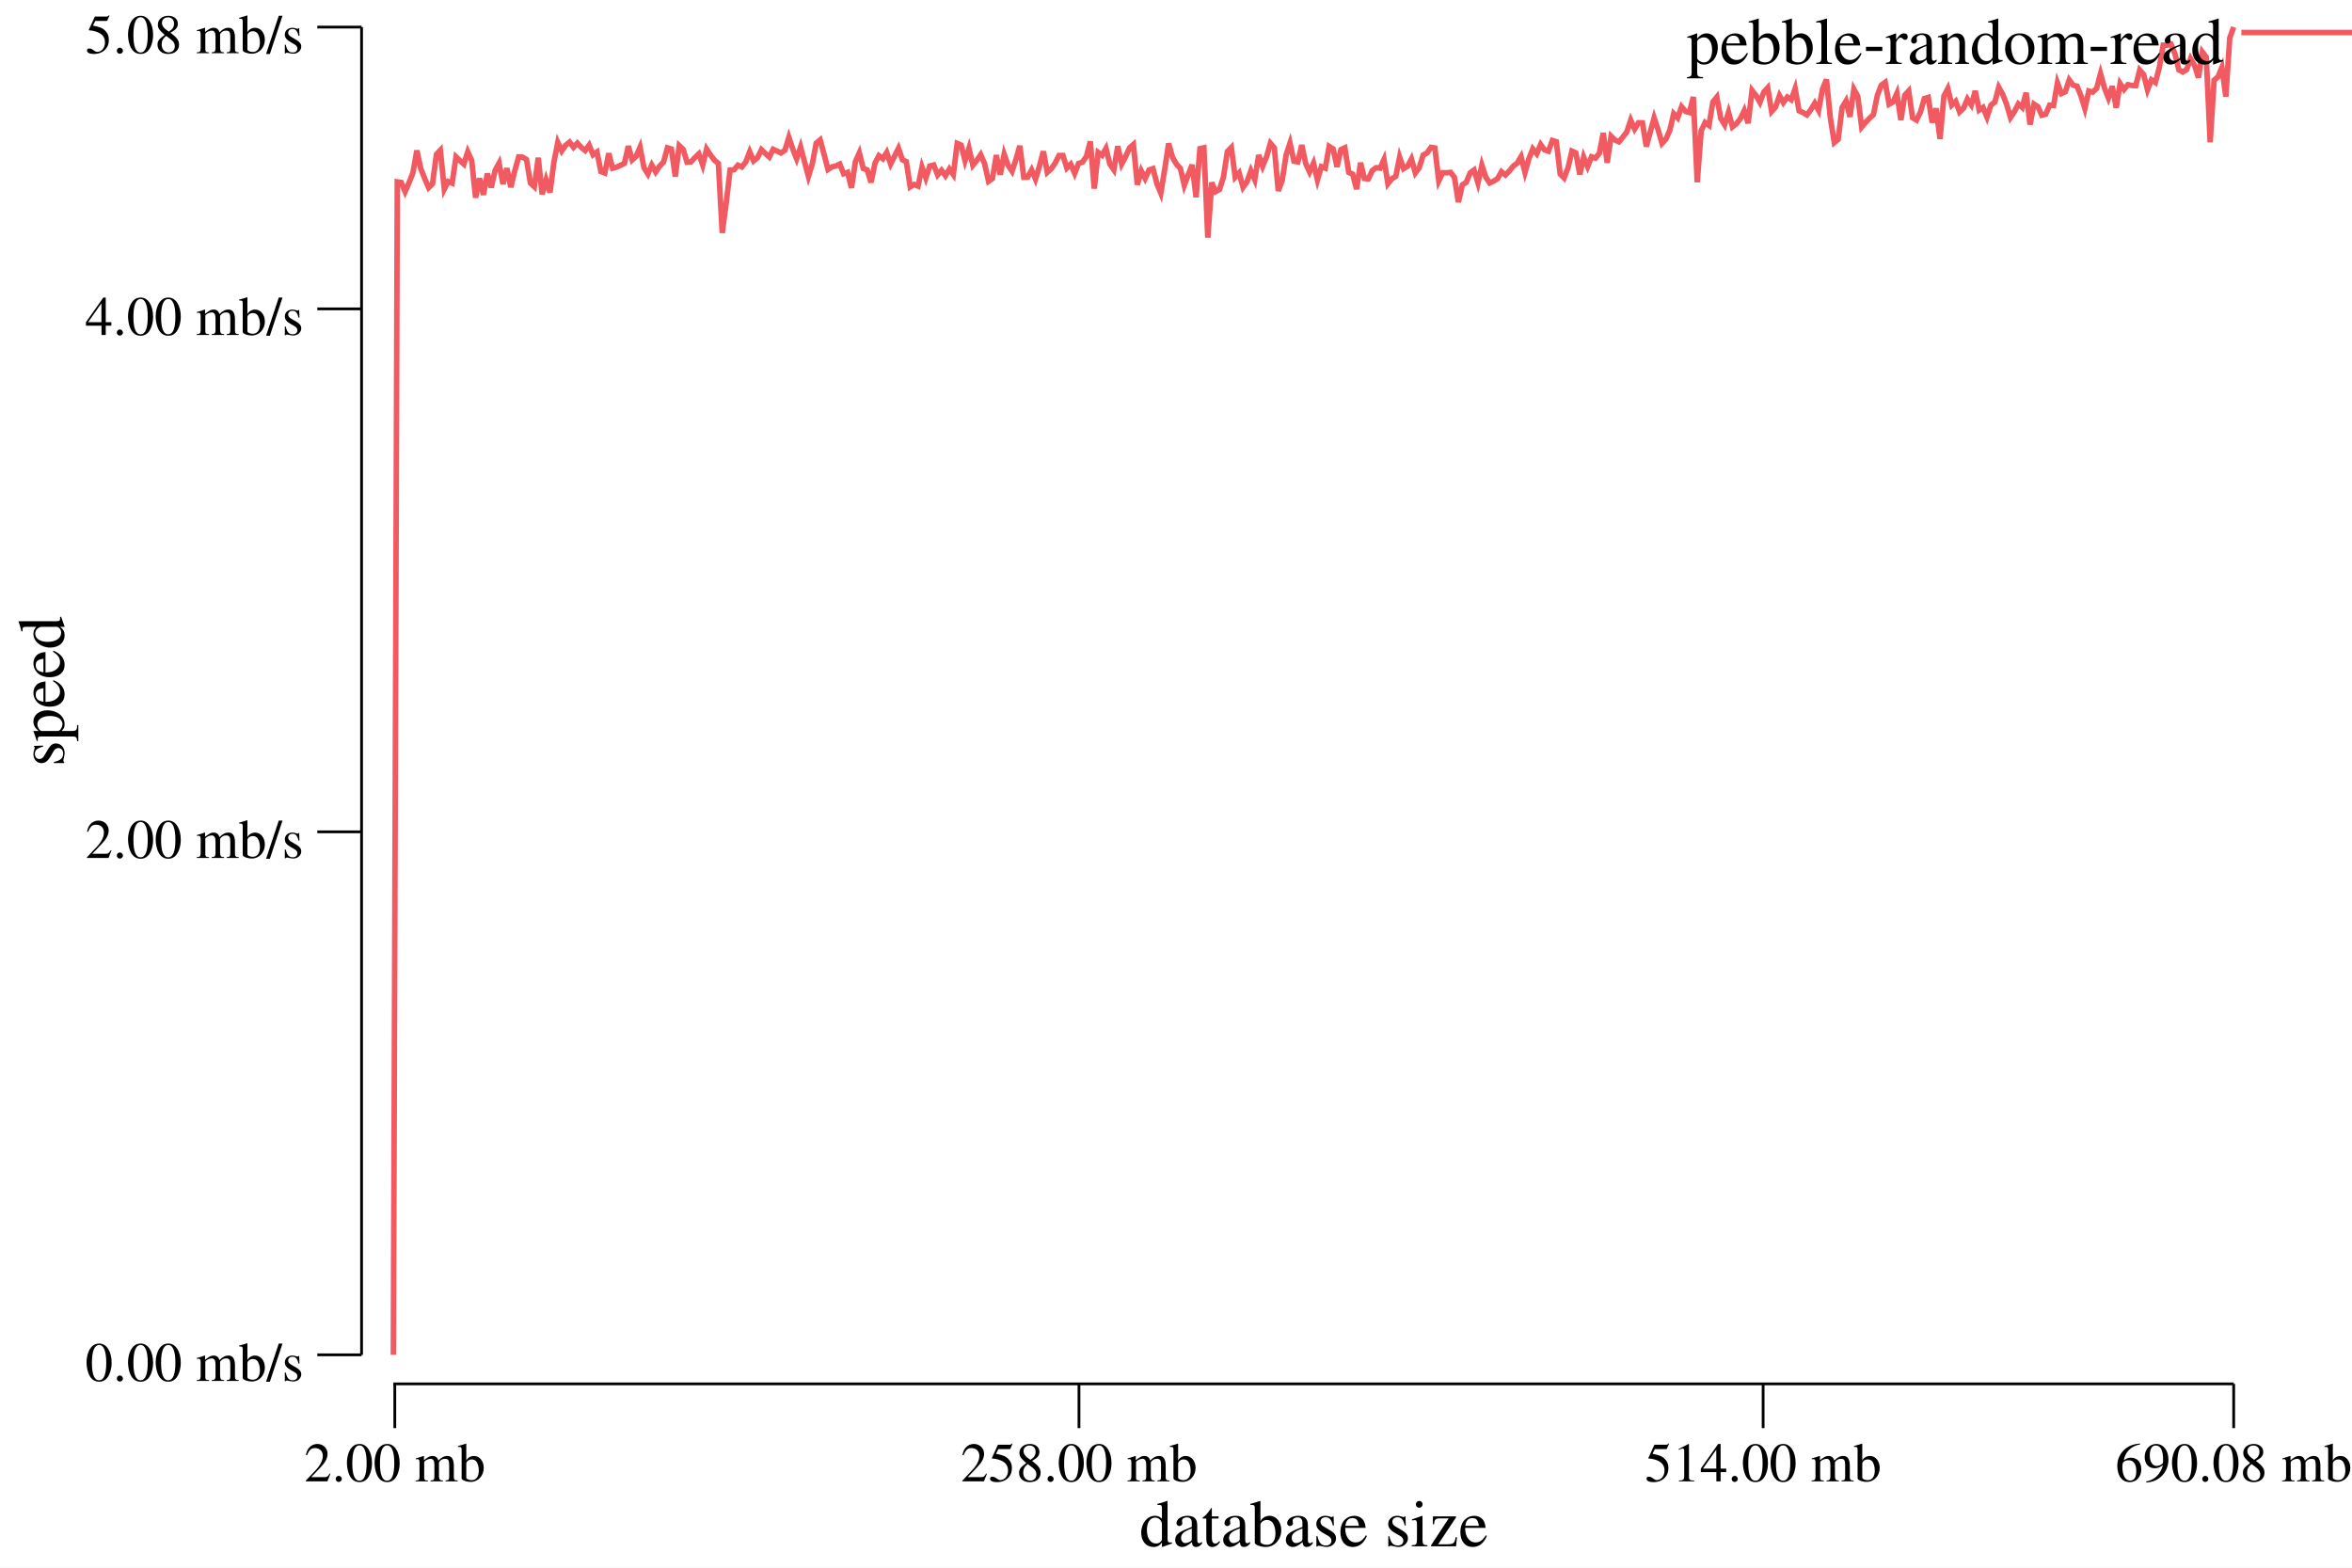
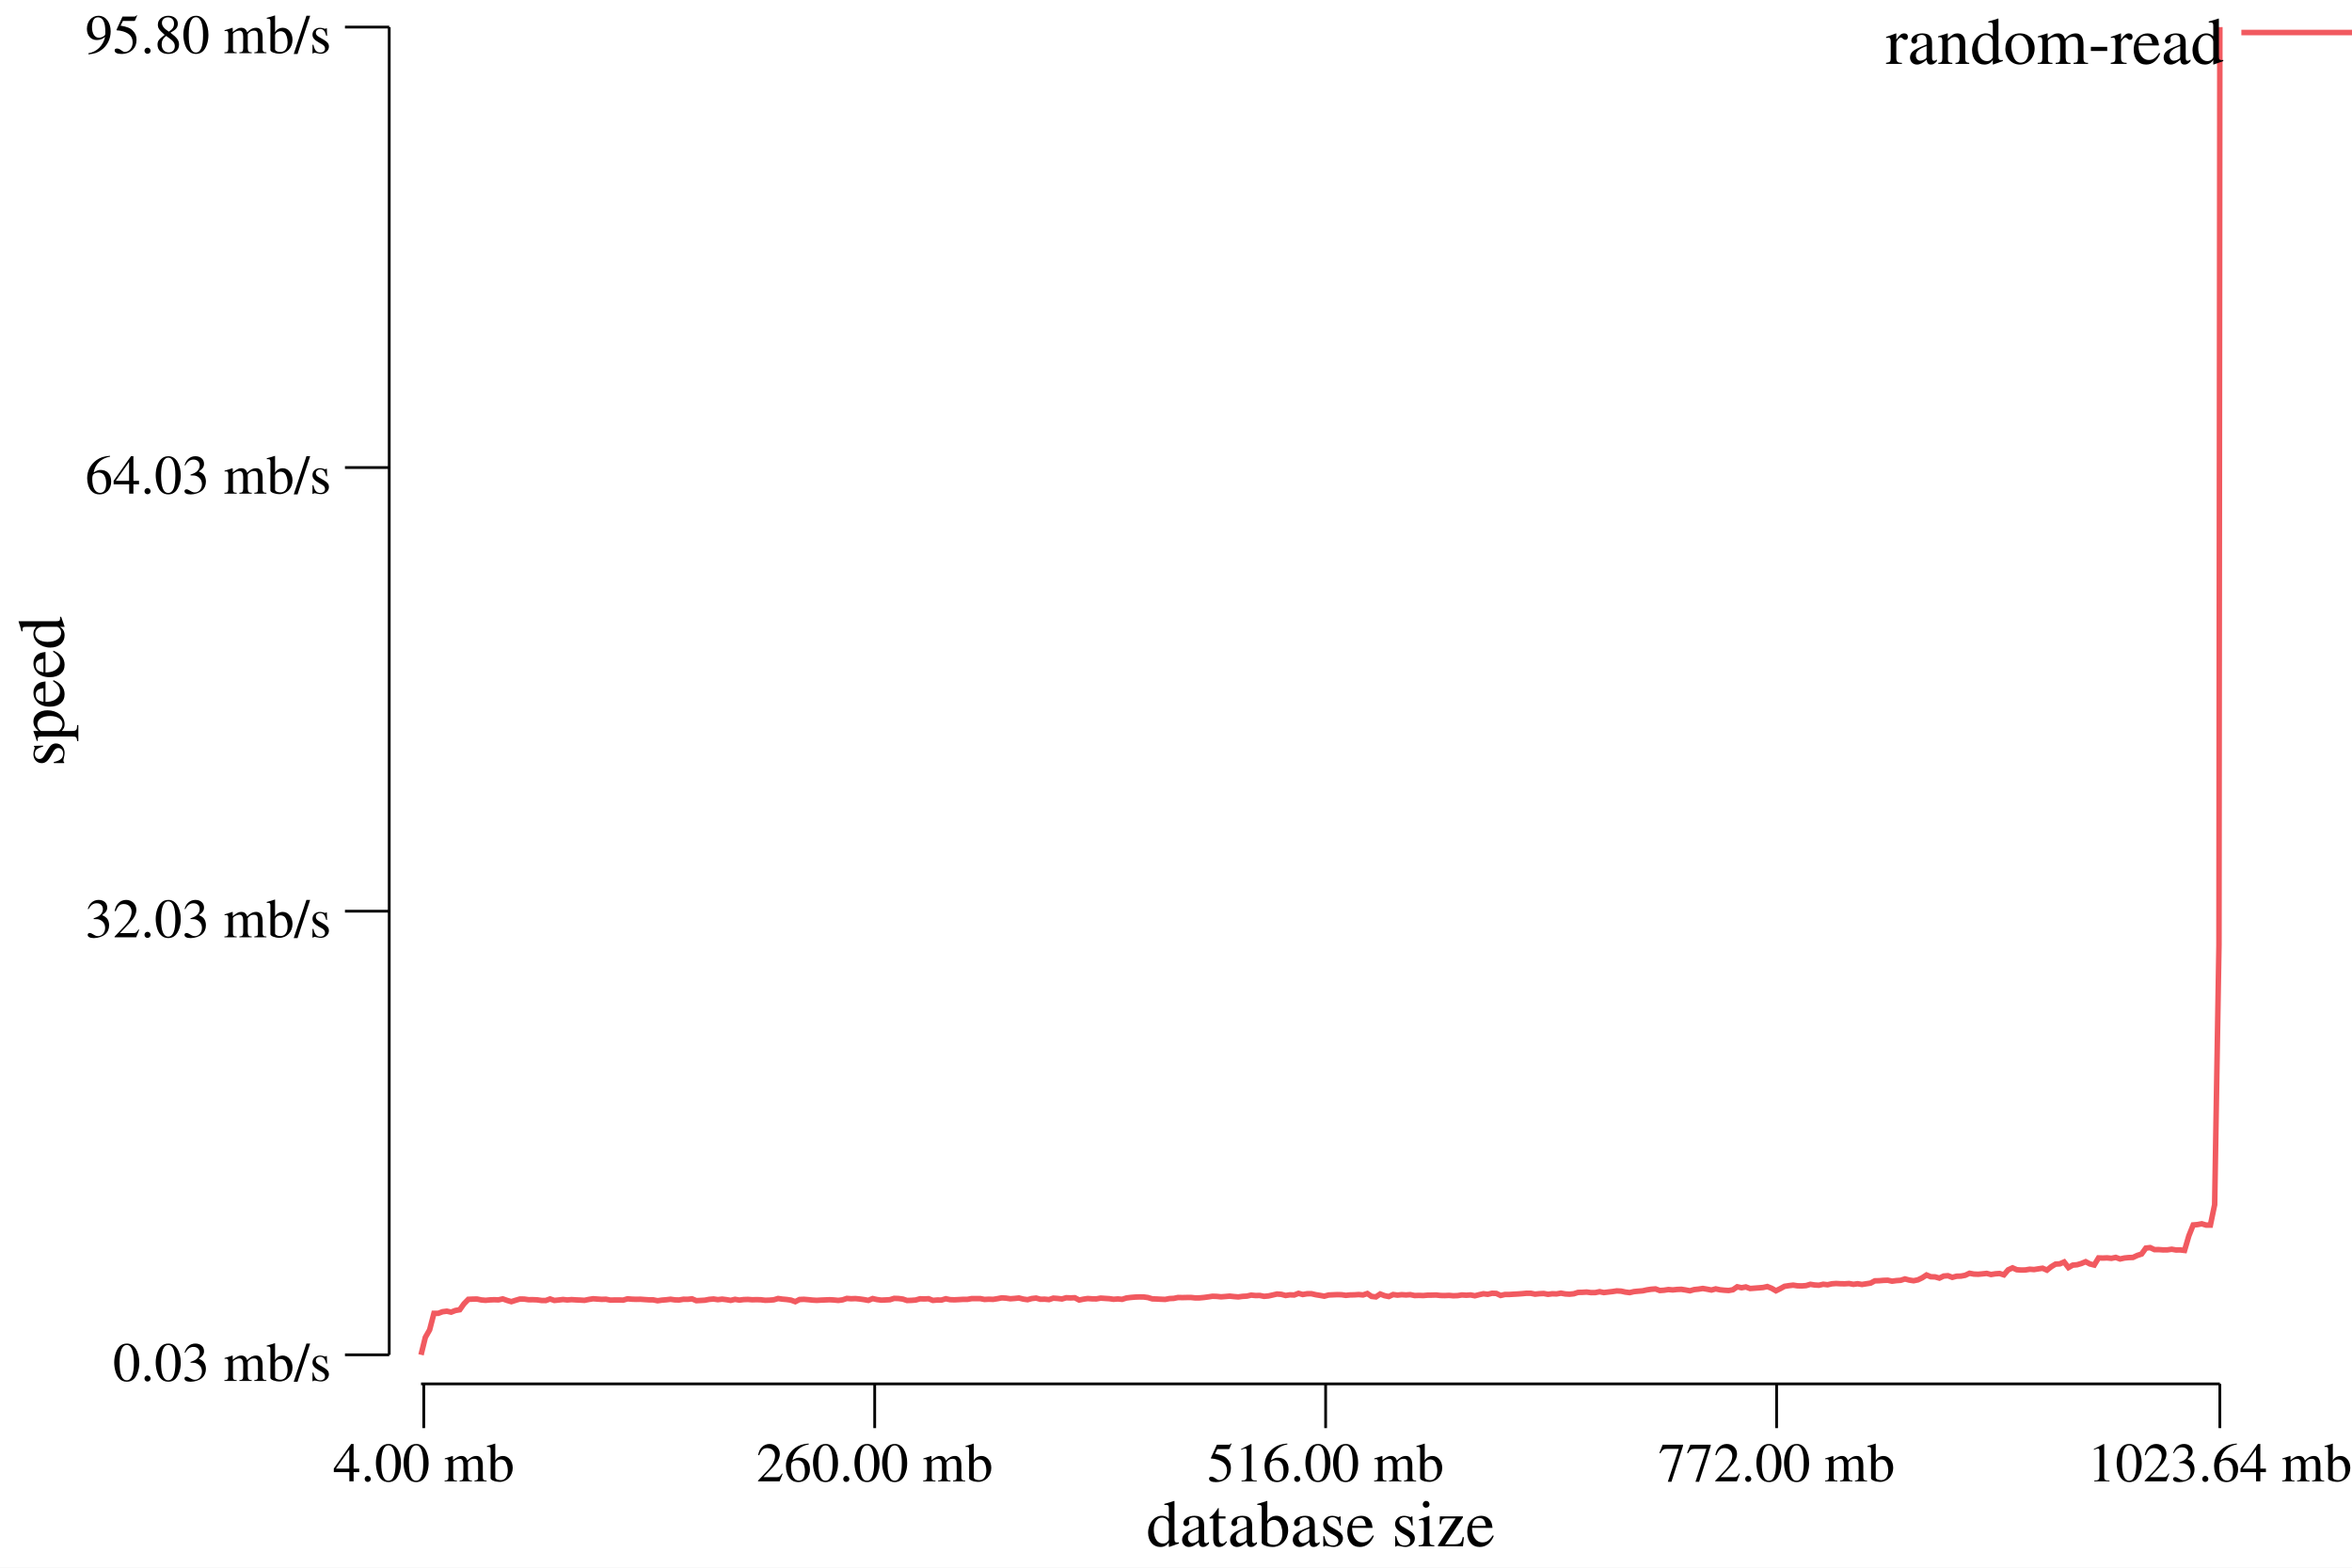
<svg xmlns="http://www.w3.org/2000/svg" width="425.2pt" height="283.46pt" viewBox="0 0 425.2 283.46">
  <g transform="scale(1, -1) translate(0, -283.46)">
    <path d="M0,0L425.2,0L425.2,283.46L0,283.46Z" style="fill:#FFFFFF" />
-     <text x="205.98" y="-3.861" transform="scale(1, -1)" style="font-family:Times;font-weight:normal;font-style:normal;font-size:12px">database size</text>
-     <text x="54.984" y="-15.602" transform="scale(1, -1)" style="font-family:Times;font-weight:normal;font-style:normal;font-size:10px">2.00 mb</text>
-     <text x="173.67" y="-15.602" transform="scale(1, -1)" style="font-family:Times;font-weight:normal;font-style:normal;font-size:10px">258.00 mb</text>
-     <text x="297.35" y="-15.602" transform="scale(1, -1)" style="font-family:Times;font-weight:normal;font-style:normal;font-size:10px">514.00 mb</text>
-     <text x="382.42" y="-15.602" transform="scale(1, -1)" style="font-family:Times;font-weight:normal;font-style:normal;font-size:10px">690.08 mb</text>
-     <path d="M71.373,25.23L71.373,33.23" style="fill:none;stroke:#000000;stroke-width:0.5" />
-     <path d="M195.06,25.23L195.06,33.23" style="fill:none;stroke:#000000;stroke-width:0.5" />
-     <path d="M318.74,25.23L318.74,33.23" style="fill:none;stroke:#000000;stroke-width:0.5" />
-     <path d="M403.81,25.23L403.81,33.23" style="fill:none;stroke:#000000;stroke-width:0.5" />
-     <path d="M71.114,33.23L403.81,33.23" style="fill:none;stroke:#000000;stroke-width:0.5" />
+     <text x="207.23" y="-3.861" transform="scale(1, -1)" style="font-family:Times;font-weight:normal;font-style:normal;font-size:12px">database size</text>
+     <text x="60.221" y="-15.602" transform="scale(1, -1)" style="font-family:Times;font-weight:normal;font-style:normal;font-size:10px">4.00 mb</text>
+     <text x="136.74" y="-15.602" transform="scale(1, -1)" style="font-family:Times;font-weight:normal;font-style:normal;font-size:10px">260.00 mb</text>
+     <text x="218.26" y="-15.602" transform="scale(1, -1)" style="font-family:Times;font-weight:normal;font-style:normal;font-size:10px">516.00 mb</text>
+     <text x="299.79" y="-15.602" transform="scale(1, -1)" style="font-family:Times;font-weight:normal;font-style:normal;font-size:10px">772.00 mb</text>
+     <text x="377.42" y="-15.602" transform="scale(1, -1)" style="font-family:Times;font-weight:normal;font-style:normal;font-size:10px">1023.64 mb</text>
+     <path d="M76.61,25.23L76.61,33.23" style="fill:none;stroke:#000000;stroke-width:0.5" />
+     <path d="M158.13,25.23L158.13,33.23" style="fill:none;stroke:#000000;stroke-width:0.5" />
+     <path d="M239.65,25.23L239.65,33.23" style="fill:none;stroke:#000000;stroke-width:0.5" />
+     <path d="M321.18,25.23L321.18,33.23" style="fill:none;stroke:#000000;stroke-width:0.5" />
+     <path d="M401.31,25.23L401.31,33.23" style="fill:none;stroke:#000000;stroke-width:0.5" />
+     <path d="M76.114,33.23L401.31,33.23" style="fill:none;stroke:#000000;stroke-width:0.5" />
    <g transform="rotate(90)">
      <text x="144.86" y="11.555" transform="scale(1, -1)" style="font-family:Times;font-weight:normal;font-style:normal;font-size:12px">speed</text>
    </g>
-     <text x="15.416" y="-33.759" transform="scale(1, -1)" style="font-family:Times;font-weight:normal;font-style:normal;font-size:10px">0.00 mb/s</text>
-     <text x="15.416" y="-128.32" transform="scale(1, -1)" style="font-family:Times;font-weight:normal;font-style:normal;font-size:10px">2.00 mb/s</text>
-     <text x="15.416" y="-222.89" transform="scale(1, -1)" style="font-family:Times;font-weight:normal;font-style:normal;font-size:10px">4.00 mb/s</text>
-     <text x="15.416" y="-273.84" transform="scale(1, -1)" style="font-family:Times;font-weight:normal;font-style:normal;font-size:10px">5.08 mb/s</text>
-     <path d="M57.364,38.481L65.364,38.481" style="fill:none;stroke:#000000;stroke-width:0.5" />
-     <path d="M57.364,133.05L65.364,133.05" style="fill:none;stroke:#000000;stroke-width:0.5" />
-     <path d="M57.364,227.61L65.364,227.61" style="fill:none;stroke:#000000;stroke-width:0.5" />
-     <path d="M57.364,278.56L65.364,278.56" style="fill:none;stroke:#000000;stroke-width:0.5" />
-     <path d="M65.364,38.48L65.364,278.56" style="fill:none;stroke:#000000;stroke-width:0.5" />
-     <path d="M71.114,38.48L71.822,250.57L72.53,250.47L73.238,248.81L73.946,250.43L74.654,252.22L75.361,256.25L76.069,252.97L76.777,251.19L77.485,249.54L78.193,250.25L78.901,255.55L79.609,256.3L80.316,249.25L81.024,250.63L81.732,250.34L82.44,255.1L83.148,254.41L83.856,253.78L84.564,256.01L85.271,254.45L85.979,247.71L86.687,251.22L87.395,248.23L88.103,252.07L88.811,249.56L89.519,252.67L90.226,253.97L90.934,250.17L91.642,253.04L92.35,249.61L93.058,252.54L93.766,255.09L94.474,255.04L95.181,254.62L95.889,250.35L96.597,249.7L97.305,254.94L98.013,248.34L98.721,250.93L99.429,248.65L100.14,254.18L100.84,257.71L101.55,256.17L102.26,257.19L102.97,257.77L103.68,256.82L104.38,257.58L105.09,256.8L105.8,256.24L106.51,257.22L107.22,255.48L107.92,255.98L108.63,252.45L109.34,252.18L110.05,255.73L110.75,253.04L111.46,253.23L112.17,253.57L112.88,253.91L113.59,257.04L114.29,254.55L115,255.19L115.71,256.84L116.42,253.13L117.13,252L117.83,253.62L118.54,252.37L119.25,253.42L119.96,254.18L120.66,256.73L121.37,256.51L122.08,251.53L122.79,257.13L123.5,256.46L124.2,254.13L124.91,254.19L125.62,254.96L126.33,255.63L127.04,253.61L127.74,256.51L128.45,255.42L129.16,254.5L129.87,253.91L130.57,241.34L131.28,246.72L131.99,252.71L132.7,252.77L133.41,253.59L134.11,253.27L134.82,254.17L135.53,256.02L136.24,254.37L136.95,254.95L137.65,256.39L138.36,255.7L139.07,255.07L139.78,256.46L140.48,256.15L141.19,255.8L141.9,256.28L142.61,258.62L143.32,256.51L144.02,254.75L144.73,256.87L145.44,254.22L146.15,251.56L146.86,253.86L147.56,257.57L148.27,258.16L148.98,255.52L149.69,252.82L150.39,253.28L151.1,253.45L151.81,253.79L152.52,252.04L153.23,252.29L153.93,249.49L154.64,254.22L155.35,255.82L156.06,253L156.77,252.75L157.47,250.47L158.18,253.96L158.89,255.31L159.6,254.76L160.3,255.89L161.01,253.8L161.72,255.22L162.43,256.64L163.14,254.56L163.84,254.25L164.55,249.67L165.26,250.11L165.97,249.81L166.68,253.25L167.38,251.28L168.09,253.44L168.8,253.62L169.51,251.83L170.21,252.67L170.92,251.69L171.63,252.9L172.34,251.89L173.05,257.53L173.75,257.23L174.46,254.41L175.17,256.66L175.88,253.58L176.59,254.45L177.29,255.48L178,253.87L178.71,250.69L179.42,251.18L180.12,255.41L180.83,251.88L181.54,255.57L182.25,253.55L182.96,252.51L183.66,254.61L184.37,257.09L185.08,251.4L185.79,251.43L186.5,252.73L187.2,251.07L187.91,253.39L188.62,256.09L189.33,252.3L190.03,252.92L190.74,253.94L191.45,255.34L192.16,255.35L192.87,253.08L193.57,253.76L194.28,252.11L194.99,253.91L195.7,254.15L196.41,255.19L197.11,257.88L197.82,249.36L198.53,255.91L199.24,255.39L199.94,256.62L200.65,253.77L201.36,252.76L202.07,257.02L202.78,253.8L203.48,255.11L204.19,256.71L204.9,257.34L205.61,250.06L206.32,252.56L207.02,251.19L207.73,252.73L208.44,252.97L209.15,250.25L209.85,248.54L210.56,252.83L211.27,257.52L211.98,254.99L212.69,253.76L213.39,253.02L214.1,249.95L214.81,251.86L215.52,253.66L216.23,247.79L216.93,256.59L217.64,256.74L218.35,240.49L219.06,250.45L219.76,248.81L220.47,249.2L221.18,251.45L221.89,256.06L222.6,256.79L223.3,251.43L224.01,252.2L224.72,249.59L225.43,250.59L226.14,252.6L226.84,250.97L227.55,255.41L228.26,253.4L228.97,255.12L229.67,257.55L230.38,256.72L231.09,248.94L231.8,250.85L232.51,255.46L233.21,257.59L233.92,254.32L234.63,254.19L235.34,257.23L236.05,253.89L236.75,252.37L237.46,253.95L238.17,250.93L238.88,253.33L239.58,253.06L240.29,256.99L241,256.53L241.71,253.29L242.42,256.41L243.12,256.73L243.83,252.29L244.54,251.97L245.25,249.26L245.96,254.03L246.66,251.19L247.37,251.11L248.08,252.61L248.79,253.14L249.49,253.05L250.2,254.62L250.91,250.24L251.62,251.14L252.33,251.57L253.03,255.05L253.74,252.96L254.45,253.38L255.16,254.71L255.87,252.19L256.57,253.12L257.28,255.42L257.99,255.81L258.7,256.81L259.4,256.7L260.11,250.76L260.82,252.23L261.53,252.22L262.24,252.29L262.94,251.38L263.65,246.91L264.36,250.02L265.07,250.49L265.78,252.2L266.48,252.72L267.19,250.38L267.9,253.59L268.61,251.42L269.31,250.38L270.02,250.71L270.73,251.16L271.44,252.41L272.15,251.82L272.85,252.52L273.56,253.42L274.27,253.94L274.98,255.14L275.69,252.29L276.39,254.73L277.1,256.54L277.81,255.67L278.52,257.33L279.22,256.35L279.93,256.12L280.64,258.06L281.35,257.84L282.06,251.99L282.76,251.28L283.47,253.13L284.18,256.14L284.89,255.8L285.6,251.91L286.3,255.06L287.01,253.34L287.72,255.11L288.43,254.87L289.13,255.73L289.84,259.42L290.55,254.03L291.26,258.83L291.97,258.13L292.67,257.81L293.38,258.67L294.09,259.6L294.8,261.74L295.51,260.13L296.21,261.26L296.92,261.25L297.63,256.96L298.34,259.6L299.04,262.14L299.75,260.01L300.46,257.54L301.17,258.3L301.88,259.93L302.58,262.9L303.29,262.16L304,264.15L304.71,263.32L305.42,263.12L306.12,265.93L306.83,250.5L307.54,259.8L308.25,261.3L308.95,260.79L309.66,265.03L310.37,265.9L311.08,262.07L311.79,260.9L312.49,263.16L313.2,260.52L313.91,261.08L314.62,262L315.33,263.47L316.03,261.18L316.74,267.11L317.45,266.21L318.16,264.95L318.86,266.79L319.57,267.58L320.28,263.31L320.99,264.12L321.7,266.17L322.4,264.91L323.11,265.9L323.82,265.43L324.53,267.43L325.24,263.43L325.94,263.11L326.65,262.68L327.36,263.61L328.07,264.79L328.77,263.49L329.48,267.35L330.19,269.09L330.9,262.08L331.61,257.68L332.31,258.27L333.02,264.02L333.73,265.2L334.44,262.34L335.15,267.32L335.85,266.04L336.56,260.49L337.27,261.33L337.98,262.08L338.68,262.73L339.39,266.21L340.1,268.05L340.81,268.57L341.52,264.62L342.22,265.01L342.93,266.58L343.64,261.74L344.35,266.25L345.06,267.02L345.76,262.17L346.47,261.74L347.18,263.19L347.89,265.64L348.59,265.84L349.3,261.3L350.01,263.86L350.72,258.34L351.43,266.1L352.13,267.43L352.84,264.46L353.55,265.14L354.26,263.22L354.97,263.89L355.67,265.55L356.38,264.49L357.09,267.02L357.8,263.56L358.5,264.03L359.21,262.29L359.92,264.45L360.63,265L361.34,267.68L362.04,266.44L362.75,264.62L363.46,262.22L364.17,263.28L364.88,264.67L365.58,264.03L366.29,266.69L367,260.93L367.71,264.63L368.41,264.17L369.12,262.62L369.83,262.81L370.54,264.45L371.25,264.39L371.95,268.47L372.66,266.54L373.37,266.86L374.08,269.01L374.79,268.05L375.49,267.88L376.2,266.11L376.91,263.84L377.62,267L378.32,266.8L379.03,267.47L379.74,270.13L380.45,267.55L381.16,265.75L381.86,267.87L382.57,263.98L383.28,268.35L383.99,267.29L384.7,268.16L385.4,268L386.11,267.97L386.82,270.79L387.53,269.99L388.23,267.23L388.94,269.03L389.65,268.55L390.36,271.23L391.07,275.29L391.77,275.29L392.48,275.47L393.19,273.74L393.9,270.82L394.61,270.44L395.31,270.88L396.02,272.85L396.73,271.63L397.44,269.43L398.14,274.06L398.85,273.12L399.56,257.74L400.27,268.97L400.98,269.56L401.68,271.27L402.39,265.99L403.1,276.59L403.81,278.56" style="fill:none;stroke:#F15A60" />
+     <text x="20.416" y="-33.761" transform="scale(1, -1)" style="font-family:Times;font-weight:normal;font-style:normal;font-size:10px">0.03 mb/s</text>
+     <text x="15.416" y="-113.98" transform="scale(1, -1)" style="font-family:Times;font-weight:normal;font-style:normal;font-size:10px">32.03 mb/s</text>
+     <text x="15.416" y="-194.2" transform="scale(1, -1)" style="font-family:Times;font-weight:normal;font-style:normal;font-size:10px">64.03 mb/s</text>
+     <text x="15.416" y="-273.84" transform="scale(1, -1)" style="font-family:Times;font-weight:normal;font-style:normal;font-size:10px">95.80 mb/s</text>
+     <path d="M62.364,38.483L70.364,38.483" style="fill:none;stroke:#000000;stroke-width:0.5" />
+     <path d="M62.364,118.7L70.364,118.7" style="fill:none;stroke:#000000;stroke-width:0.5" />
+     <path d="M62.364,198.92L70.364,198.92" style="fill:none;stroke:#000000;stroke-width:0.5" />
+     <path d="M62.364,278.56L70.364,278.56" style="fill:none;stroke:#000000;stroke-width:0.5" />
+     <path d="M70.364,38.48L70.364,278.56" style="fill:none;stroke:#000000;stroke-width:0.5" />
+     <path d="M76.114,38.48L76.892,41.638L77.669,42.996L78.447,45.983L79.225,45.984L80.002,46.273L80.78,46.372L81.557,46.201L82.335,46.5L83.113,46.633L83.89,47.722L84.668,48.518L85.445,48.554L86.223,48.571L87.001,48.406L87.778,48.339L88.556,48.413L89.334,48.445L90.111,48.418L90.889,48.596L91.666,48.321L92.444,48.097L93.222,48.346L93.999,48.572L94.777,48.559L95.554,48.445L96.332,48.452L97.11,48.422L97.887,48.313L98.665,48.301L99.442,48.585L100.22,48.317L101,48.395L101.78,48.487L102.55,48.403L103.33,48.465L104.11,48.415L104.89,48.383L105.66,48.335L106.44,48.496L107.22,48.62L108,48.564L108.77,48.512L109.55,48.535L110.33,48.377L111.11,48.397L111.88,48.402L112.66,48.372L113.44,48.608L114.22,48.544L114.99,48.517L115.77,48.532L116.55,48.475L117.33,48.424L118.1,48.417L118.88,48.262L119.66,48.375L120.44,48.433L121.22,48.53L121.99,48.418L122.77,48.397L123.55,48.53L124.33,48.519L125.1,48.605L125.88,48.275L126.66,48.316L127.44,48.361L128.21,48.509L128.99,48.577L129.77,48.455L130.55,48.552L131.32,48.458L132.1,48.33L132.88,48.516L133.66,48.378L134.43,48.471L135.21,48.499L135.99,48.437L136.77,48.46L137.54,48.438L138.32,48.346L139.1,48.369L139.88,48.429L140.66,48.664L141.43,48.552L142.21,48.487L142.99,48.375L143.77,48.095L144.54,48.484L145.32,48.52L146.1,48.456L146.88,48.377L147.65,48.334L148.43,48.379L149.21,48.409L149.99,48.442L150.76,48.398L151.54,48.322L152.32,48.421L153.1,48.681L153.87,48.62L154.65,48.65L155.43,48.575L156.21,48.466L156.98,48.328L157.76,48.652L158.54,48.475L159.32,48.373L160.1,48.407L160.87,48.446L161.65,48.688L162.43,48.663L163.21,48.562L163.98,48.307L164.76,48.333L165.54,48.389L166.32,48.613L167.09,48.587L167.87,48.626L168.65,48.323L169.43,48.395L170.2,48.385L170.98,48.623L171.76,48.456L172.54,48.43L173.31,48.467L174.09,48.512L174.87,48.507L175.65,48.645L176.43,48.644L177.2,48.651L177.98,48.495L178.76,48.538L179.54,48.509L180.31,48.63L181.09,48.782L181.87,48.734L182.65,48.618L183.42,48.676L184.2,48.758L184.98,48.562L185.76,48.451L186.53,48.659L187.31,48.744L188.09,48.528L188.87,48.545L189.64,48.47L190.42,48.73L191.2,48.673L191.98,48.58L192.75,48.803L193.53,48.772L194.31,48.804L195.09,48.39L195.87,48.549L196.64,48.662L197.42,48.606L198.2,48.595L198.98,48.736L199.75,48.684L200.53,48.636L201.31,48.527L202.09,48.588L202.86,48.517L203.64,48.76L204.42,48.856L205.2,48.921L205.97,48.951L206.75,48.942L207.53,48.837L208.31,48.601L209.08,48.576L209.86,48.535L210.64,48.503L211.42,48.653L212.19,48.687L212.97,48.846L213.75,48.829L214.53,48.847L215.31,48.852L216.08,48.772L216.86,48.778L217.64,48.85L218.42,48.953L219.19,49.071L219.97,49.046L220.75,48.967L221.53,49.028L222.3,49.095L223.08,49.014L223.86,48.95L224.64,49.056L225.41,49.097L226.19,49.277L226.97,49.202L227.75,49.215L228.52,49.059L229.3,49.125L230.08,49.299L230.86,49.479L231.63,49.422L232.41,49.212L233.19,49.331L233.97,49.298L234.75,49.601L235.52,49.389L236.3,49.525L237.08,49.533L237.86,49.351L238.63,49.23L239.41,49.085L240.19,49.3L240.97,49.333L241.74,49.367L242.52,49.351L243.3,49.235L244.08,49.315L244.85,49.327L245.63,49.383L246.41,49.306L247.19,49.565L247.96,49.044L248.74,48.956L249.52,49.478L250.3,49.178L251.07,49.022L251.85,49.384L252.63,49.278L253.41,49.357L254.19,49.305L254.96,49.365L255.74,49.203L256.52,49.229L257.3,49.2L258.07,49.267L258.85,49.278L259.63,49.3L260.41,49.213L261.18,49.197L261.96,49.233L262.74,49.161L263.52,49.188L264.29,49.308L265.07,49.256L265.85,49.312L266.63,49.161L267.4,49.354L268.18,49.525L268.96,49.426L269.74,49.613L270.51,49.583L271.29,49.217L272.07,49.396L272.85,49.395L273.63,49.444L274.4,49.484L275.18,49.541L275.96,49.616L276.74,49.614L277.51,49.451L278.29,49.535L279.07,49.571L279.85,49.424L280.62,49.525L281.4,49.496L282.18,49.635L282.96,49.493L283.73,49.447L284.51,49.522L285.29,49.77L286.07,49.786L286.84,49.833L287.62,49.731L288.4,49.737L289.18,49.901L289.95,49.742L290.73,49.838L291.51,49.925L292.29,50.041L293.07,49.998L293.84,49.83L294.62,49.734L295.4,49.915L296.18,49.99L296.95,50.052L297.73,50.223L298.51,50.34L299.29,50.397L300.06,50.109L300.84,50.165L301.62,50.286L302.4,50.217L303.17,50.299L303.95,50.33L304.73,50.208L305.51,50.061L306.28,50.279L307.06,50.359L307.84,50.479L308.62,50.347L309.4,50.197L310.17,50.404L310.95,50.241L311.73,50.164L312.51,50.114L313.28,50.248L314.06,50.784L314.84,50.611L315.62,50.757L316.39,50.472L317.17,50.533L317.95,50.592L318.73,50.655L319.5,50.827L320.28,50.511L321.06,50.061L321.84,50.448L322.61,50.869L323.39,50.987L324.17,51.082L324.95,50.963L325.72,50.943L326.5,50.998L327.28,51.234L328.06,51.11L328.84,51.066L329.61,51.244L330.39,51.153L331.17,51.326L331.95,51.381L332.72,51.337L333.5,51.325L334.28,51.376L335.06,51.231L335.83,51.337L336.61,51.208L337.39,51.33L338.17,51.449L338.94,51.861L339.72,51.879L340.5,51.945L341.28,51.97L342.05,51.797L342.83,51.904L343.61,51.957L344.39,52.205L345.16,51.998L345.94,51.878L346.72,52.034L347.5,52.409L348.28,52.918L349.05,52.6L349.83,52.576L350.61,52.357L351.39,52.729L352.16,52.788L352.94,52.491L353.72,52.698L354.5,52.718L355.27,52.863L356.05,53.232L356.83,53.083L357.61,53.051L358.38,53.12L359.16,53.206L359.94,53.005L360.72,53.13L361.49,53.187L362.27,52.943L363.05,53.854L363.83,54.207L364.6,53.87L365.38,53.815L366.16,53.827L366.94,53.96L367.72,53.902L368.49,54.026L369.27,54.139L370.05,53.798L370.83,54.417L371.6,54.885L372.38,54.932L373.16,55.269L373.94,54.264L374.71,54.702L375.49,54.769L376.27,54.994L377.05,55.321L377.82,54.915L378.6,54.719L379.38,56.005L380.16,55.981L380.93,56.014L381.71,55.933L382.49,56.096L383.27,55.813L384.04,55.986L384.82,56.066L385.6,56.091L386.38,56.453L387.16,56.709L387.93,57.778L388.71,57.869L389.49,57.504L390.27,57.51L391.04,57.453L391.82,57.459L392.6,57.573L393.38,57.439L394.15,57.449L394.93,57.357L395.71,60.007L396.49,61.966L397.26,62.032L398.04,62.176L398.82,61.943L399.6,61.94L400.37,65.635L401.15,112.59L401.31,278.56" style="fill:none;stroke:#F15A60" />
    <path d="M405.2,277.58L425.2,277.58" style="fill:none;stroke:#F15A60" />
-     <text x="304.91" y="-271.91" transform="scale(1, -1)" style="font-family:Times;font-weight:normal;font-style:normal;font-size:12px">pebble-random-read</text>
+     <text x="340.9" y="-271.91" transform="scale(1, -1)" style="font-family:Times;font-weight:normal;font-style:normal;font-size:12px">random-read</text>
  </g>
</svg>
